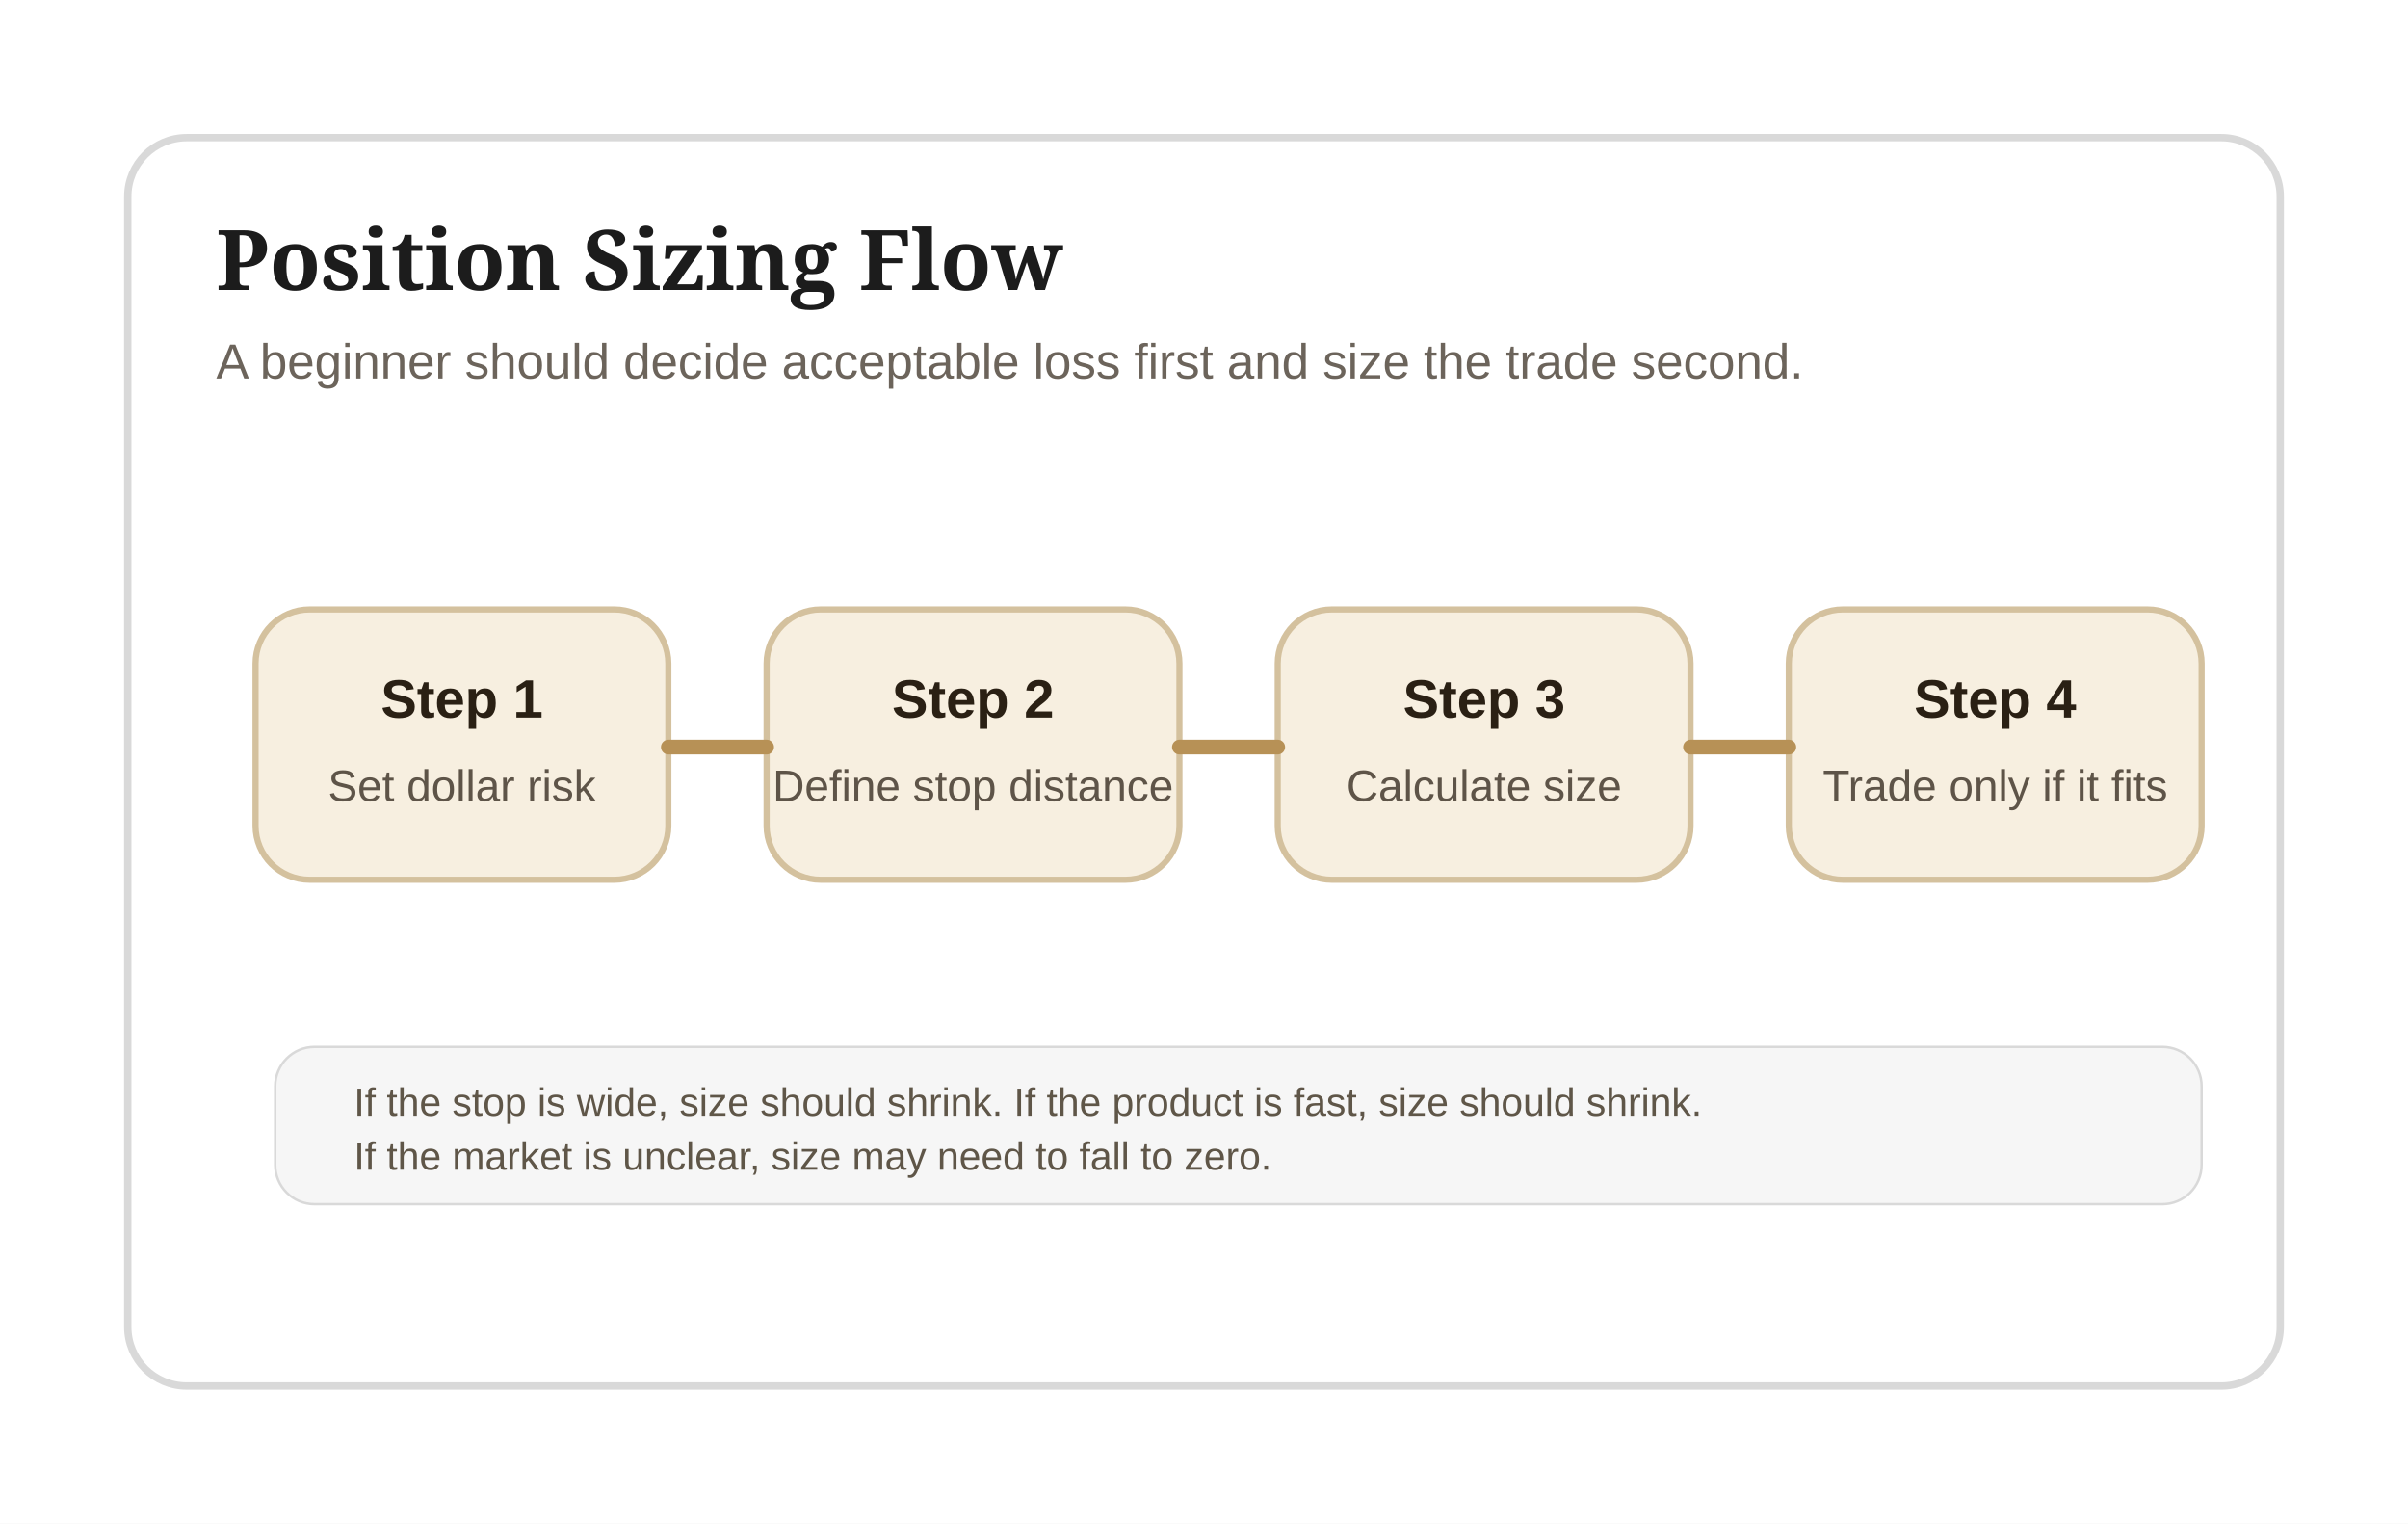
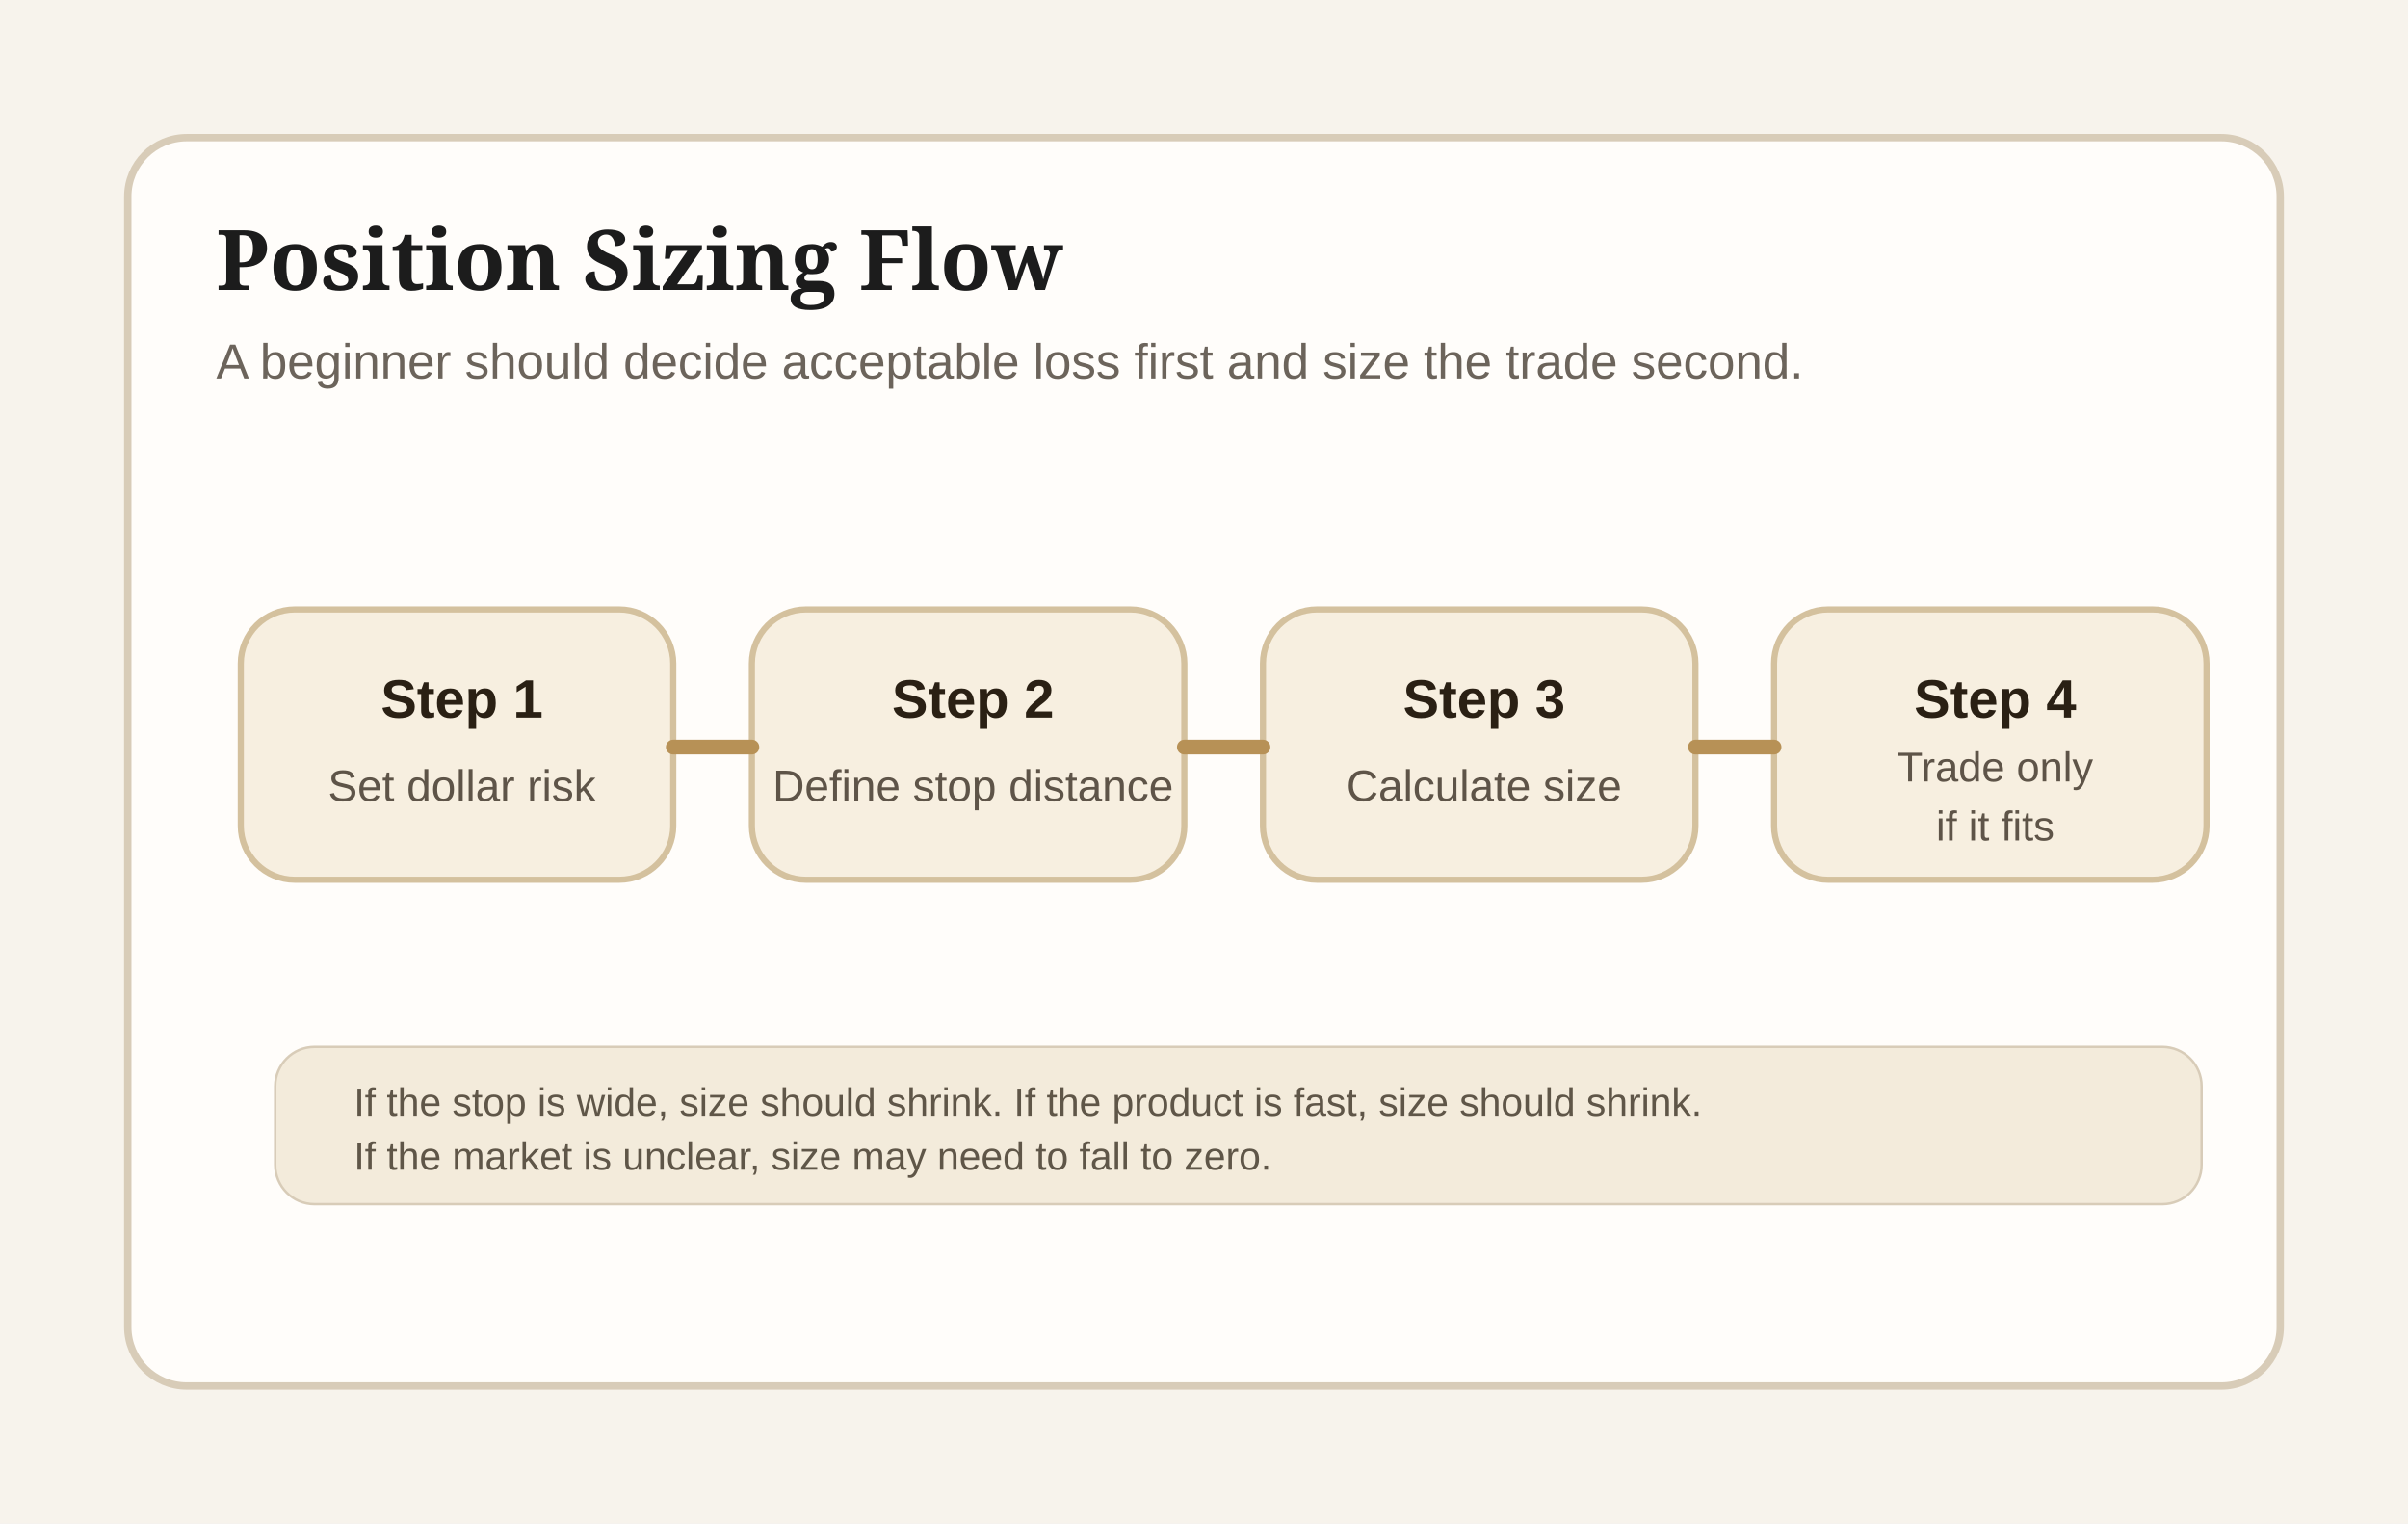
<svg xmlns="http://www.w3.org/2000/svg" viewBox="0 0 980 620" role="img" aria-label="Position sizing flow">
-   <rect width="980" height="620" fill="#ffffff" />
-   <rect x="52" y="56" width="876" height="508" rx="24" fill="#ffffff" stroke="#d9d9d9" stroke-width="3" />
+   <rect width="980" height="620" fill="#f7f3ec" />
+   <rect x="52" y="56" width="876" height="508" rx="24" fill="#fffdfa" stroke="#d8ccb8" stroke-width="3" />
  <text x="88" y="118" fill="#1c1c1c" font-family="Georgia, serif" font-size="34" font-weight="700">Position Sizing Flow</text>
  <text x="88" y="154" fill="#6c645b" font-family="Arial, sans-serif" font-size="20">A beginner should decide acceptable loss first and size the trade second.</text>
  <g font-family="Arial, sans-serif" text-anchor="middle">
-     <rect x="104" y="248" width="168" height="110" rx="22" fill="#f7efe0" stroke="#d4c19e" stroke-width="2.5" />
+     <rect x="98" y="248" width="176" height="110" rx="22" fill="#f7efe0" stroke="#d4c19e" stroke-width="2.5" />
    <text x="188" y="292" fill="#2a2014" font-size="22" font-weight="700">Step 1</text>
    <text x="188" y="326" fill="#5e5448" font-size="18">Set dollar risk</text>
-     <rect x="312" y="248" width="168" height="110" rx="22" fill="#f7efe0" stroke="#d4c19e" stroke-width="2.5" />
+     <rect x="306" y="248" width="176" height="110" rx="22" fill="#f7efe0" stroke="#d4c19e" stroke-width="2.5" />
    <text x="396" y="292" fill="#2a2014" font-size="22" font-weight="700">Step 2</text>
    <text x="396" y="326" fill="#5e5448" font-size="18">Define stop distance</text>
-     <rect x="520" y="248" width="168" height="110" rx="22" fill="#f7efe0" stroke="#d4c19e" stroke-width="2.5" />
+     <rect x="514" y="248" width="176" height="110" rx="22" fill="#f7efe0" stroke="#d4c19e" stroke-width="2.5" />
    <text x="604" y="292" fill="#2a2014" font-size="22" font-weight="700">Step 3</text>
    <text x="604" y="326" fill="#5e5448" font-size="18">Calculate size</text>
-     <rect x="728" y="248" width="168" height="110" rx="22" fill="#f7efe0" stroke="#d4c19e" stroke-width="2.5" />
+     <rect x="722" y="248" width="176" height="110" rx="22" fill="#f7efe0" stroke="#d4c19e" stroke-width="2.5" />
    <text x="812" y="292" fill="#2a2014" font-size="22" font-weight="700">Step 4</text>
-     <text x="812" y="326" fill="#5e5448" font-size="18">Trade only if it fits</text>
+     <text x="812" y="318" fill="#5e5448" font-size="17">Trade only</text>
+     <text x="812" y="342" fill="#5e5448" font-size="17">if it fits</text>
  </g>
-   <path d="M272 304H312M480 304H520M688 304H728" stroke="#b79156" stroke-width="6" stroke-linecap="round" />
-   <rect x="112" y="426" width="784" height="64" rx="16" fill="#f6f6f6" stroke="#d9d9d9" />
+   <path d="M274 304H306M482 304H514M690 304H722" stroke="#b79156" stroke-width="6" stroke-linecap="round" />
+   <rect x="112" y="426" width="784" height="64" rx="16" fill="#f3ebdb" stroke="#d8ccb8" />
  <text x="144" y="454" fill="#5f5648" font-family="Arial, sans-serif" font-size="16">If the stop is wide, size should shrink. If the product is fast, size should shrink.</text>
  <text x="144" y="476" fill="#5f5648" font-family="Arial, sans-serif" font-size="16">If the market is unclear, size may need to fall to zero.</text>
</svg>
